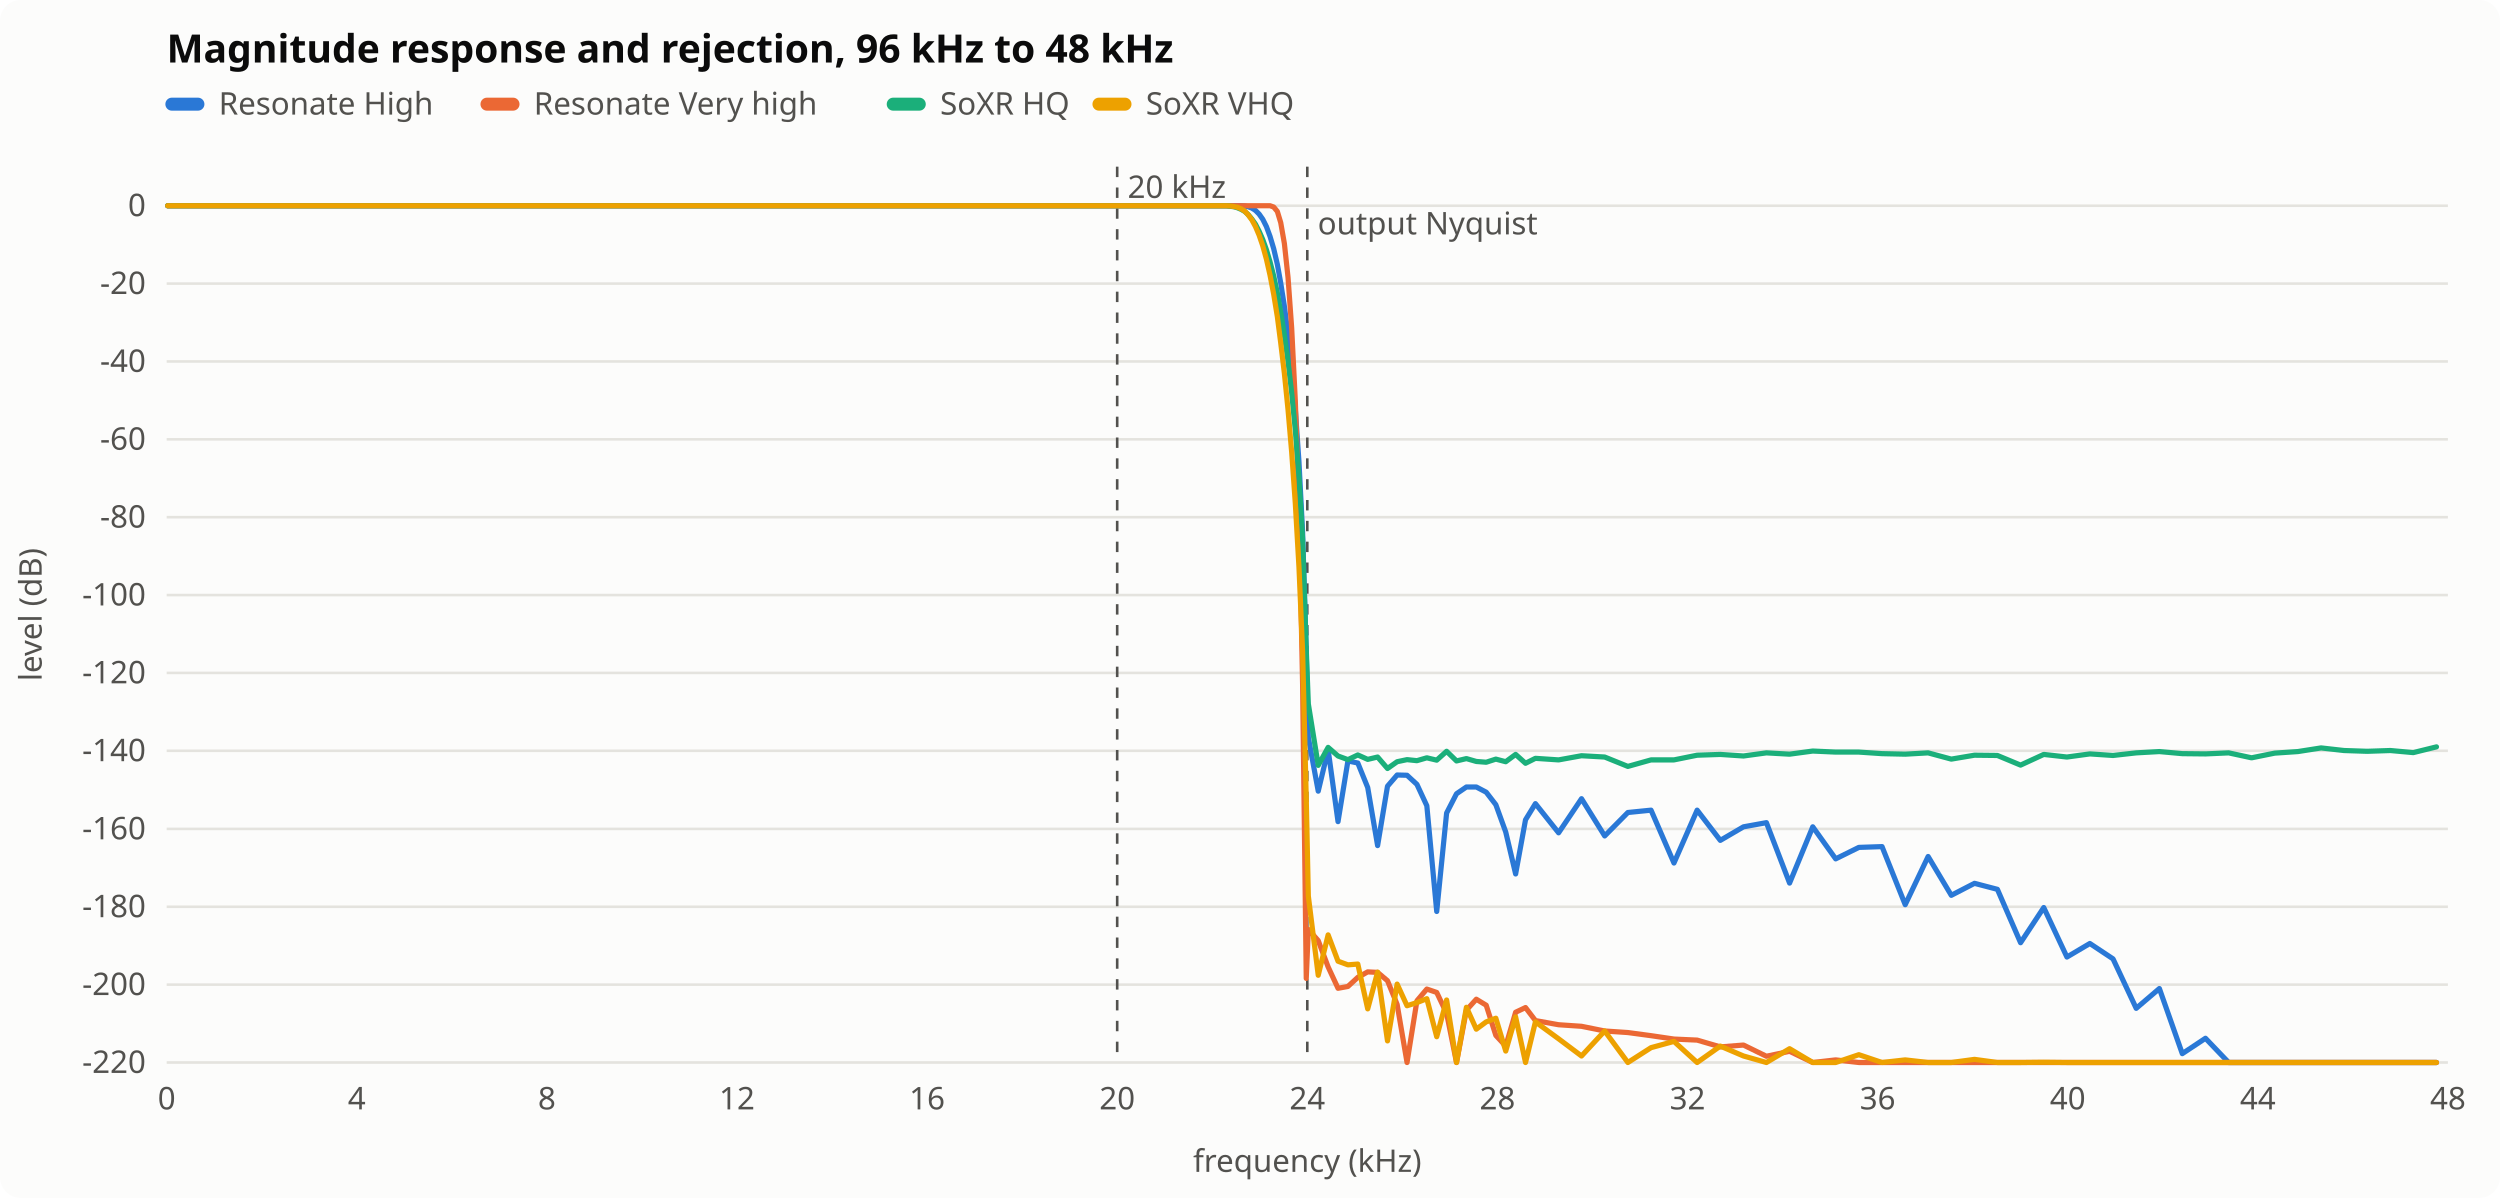
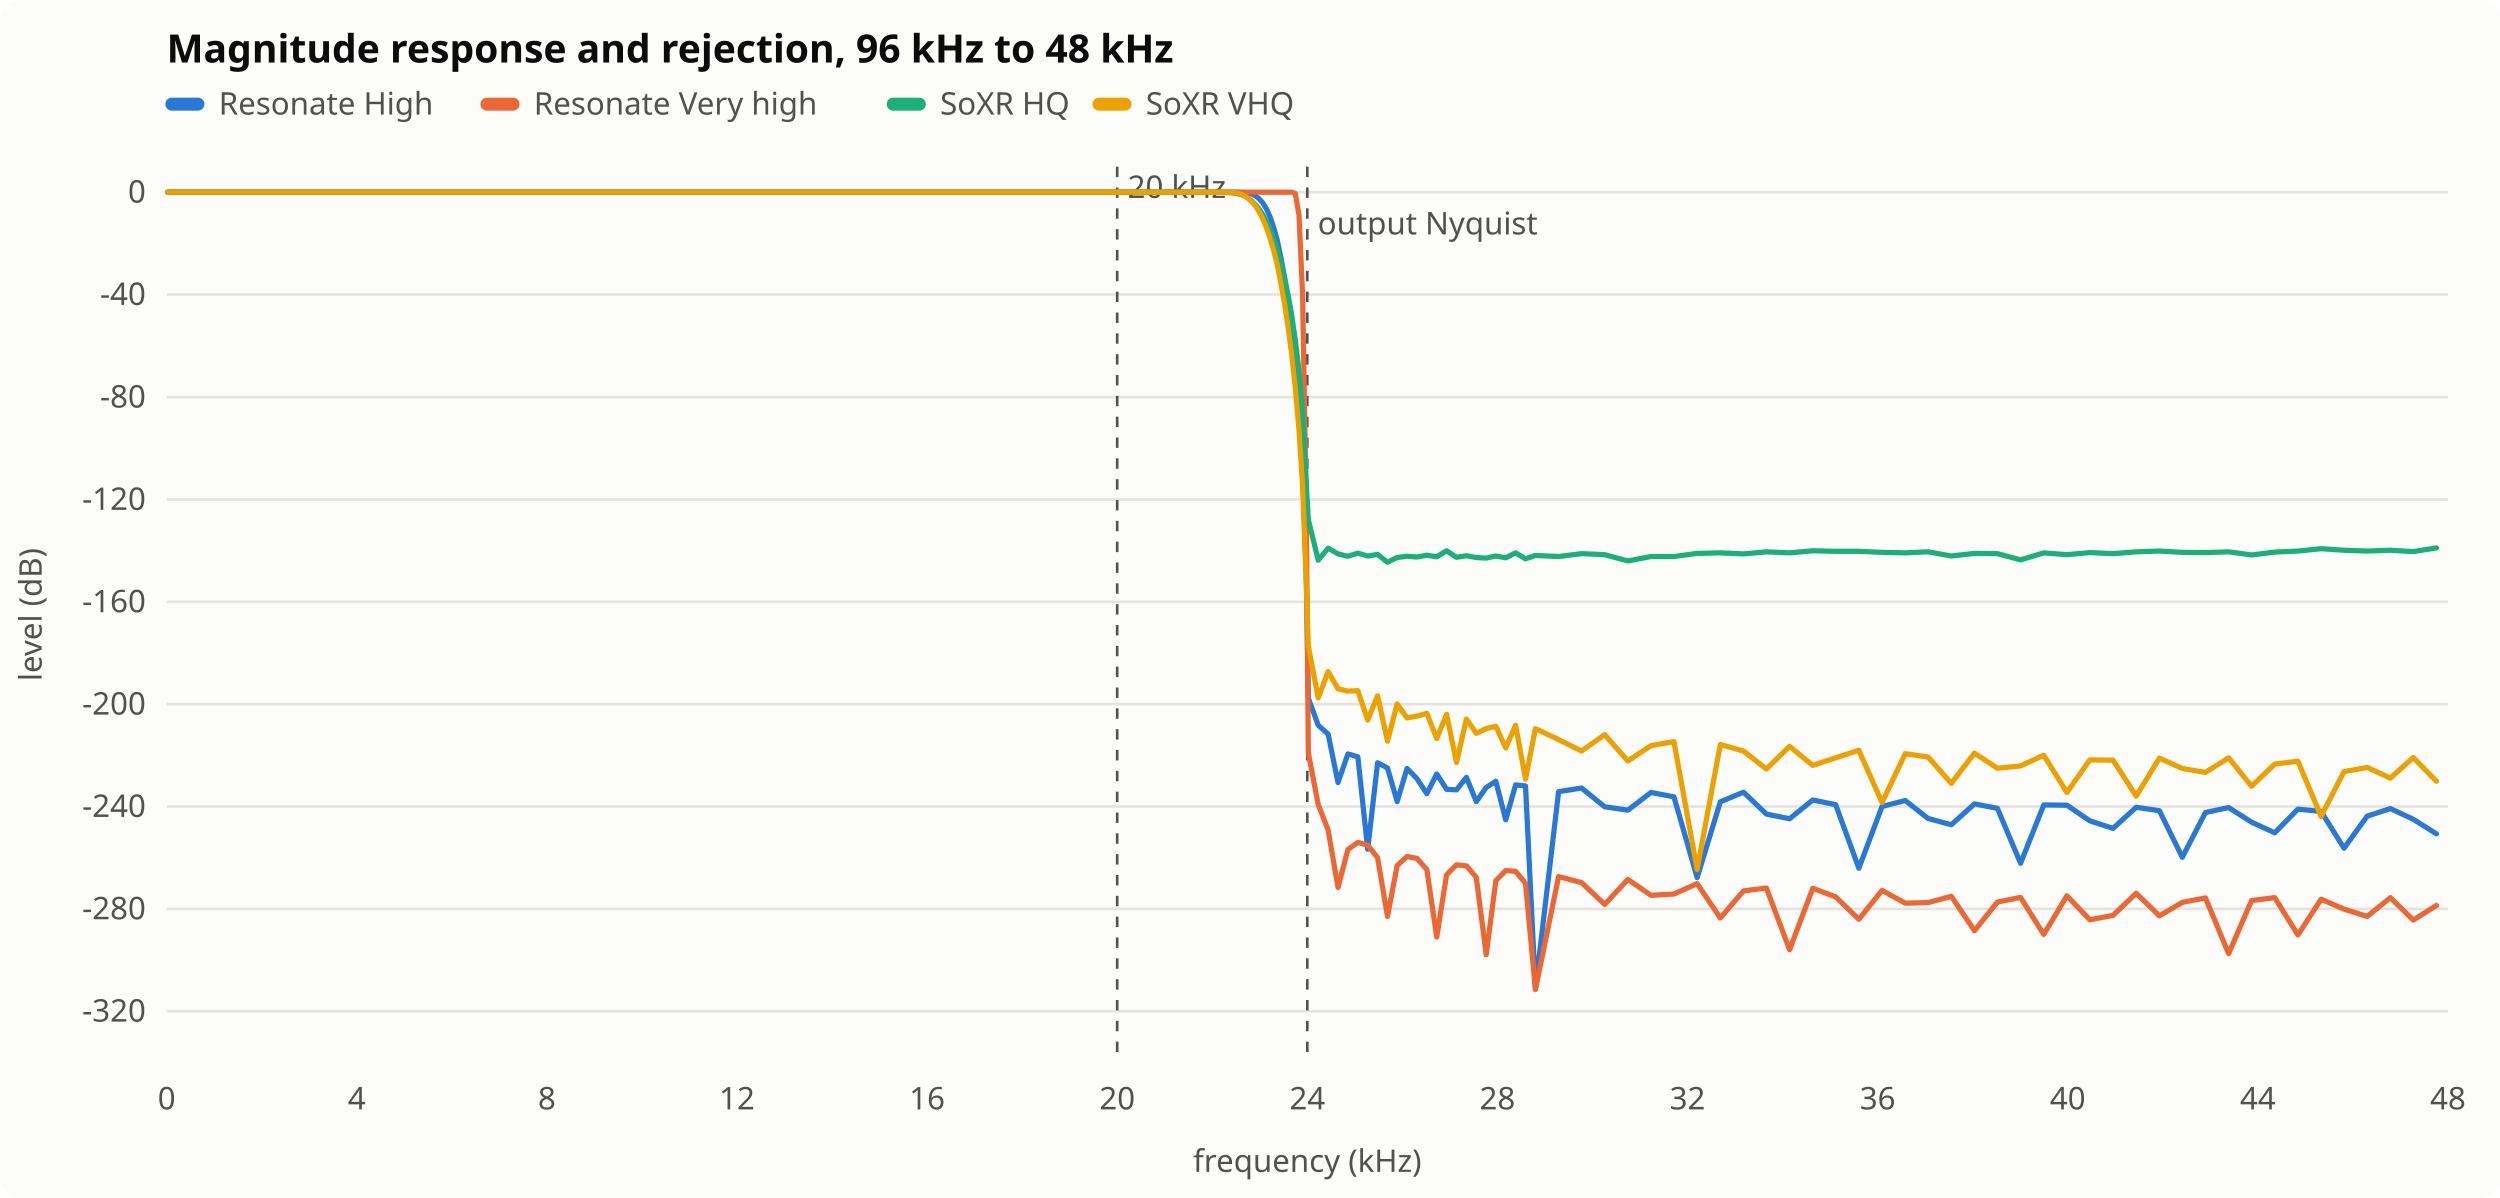
<svg xmlns="http://www.w3.org/2000/svg" viewBox="0 0 960 460" width="960" height="460" role="img" aria-label="Magnitude response and rejection, 96 kHz to 48 kHz">
  <style>
.surface { fill: #fcfcfb; }
text { fill: #52514e; font: 12px system-ui, sans-serif; }
.title { fill: #0b0b0b; font-size: 15px; font-weight: 600; }
.grid { stroke: #e4e3de; stroke-width: 1; }
.marker { stroke: #52514e; stroke-width: 1; stroke-dasharray: 4 4; }
.line { fill: none; stroke-width: 2; stroke-linejoin: round; stroke-linecap: round; }
.one { stroke: #2a78d6; fill: #2a78d6; }
.two { stroke: #eb6834; fill: #eb6834; }
.three { stroke: #1baf7a; fill: #1baf7a; }
.four { stroke: #eda100; fill: #eda100; }
.line.one, .line.two, .line.three, .line.four { fill: none; }
@media (prefers-color-scheme: dark) {
  .surface { fill: #1a1a19; }
  text { fill: #c3c2b7; }
  .title { fill: #f0efec; }
  .grid { stroke: #34332f; }
  .marker { stroke: #c3c2b7; }
  .one { stroke: #3987e5; fill: #3987e5; }
  .two { stroke: #d95926; fill: #d95926; }
  .three { stroke: #199e70; fill: #199e70; }
  .four { stroke: #c98500; fill: #c98500; }
  .line.one, .line.two, .line.three, .line.four { fill: none; }
}
</style>
  <rect class="surface" width="960" height="460" rx="8" />
  <text class="title" x="64" y="24">Magnitude response and rejection, 96 kHz to 48 kHz</text>
  <rect class="one" x="64" y="38" width="14" height="4" rx="2" />
  <text x="84" y="44">Resonate High</text>
  <rect class="two" x="185" y="38" width="14" height="4" rx="2" />
  <text x="205" y="44">Resonate Very high</text>
  <rect class="three" x="341" y="38" width="14" height="4" rx="2" />
  <text x="361" y="44">SoXR HQ</text>
  <rect class="four" x="420" y="38" width="14" height="4" rx="2" />
  <text x="440" y="44">SoXR VHQ</text>
-   <line class="grid" x1="64" x2="940" y1="408.0" y2="408.0" />
-   <text x="56" y="412.0" text-anchor="end">-220</text>
-   <line class="grid" x1="64" x2="940" y1="378.1" y2="378.1" />
-   <text x="56" y="382.1" text-anchor="end">-200</text>
-   <line class="grid" x1="64" x2="940" y1="348.2" y2="348.2" />
-   <text x="56" y="352.2" text-anchor="end">-180</text>
-   <line class="grid" x1="64" x2="940" y1="318.3" y2="318.3" />
-   <text x="56" y="322.3" text-anchor="end">-160</text>
-   <line class="grid" x1="64" x2="940" y1="288.3" y2="288.3" />
-   <text x="56" y="292.3" text-anchor="end">-140</text>
-   <line class="grid" x1="64" x2="940" y1="258.4" y2="258.4" />
-   <text x="56" y="262.4" text-anchor="end">-120</text>
-   <line class="grid" x1="64" x2="940" y1="228.5" y2="228.5" />
-   <text x="56" y="232.5" text-anchor="end">-100</text>
-   <line class="grid" x1="64" x2="940" y1="198.6" y2="198.6" />
-   <text x="56" y="202.6" text-anchor="end">-80</text>
-   <line class="grid" x1="64" x2="940" y1="168.7" y2="168.7" />
-   <text x="56" y="172.7" text-anchor="end">-60</text>
-   <line class="grid" x1="64" x2="940" y1="138.8" y2="138.8" />
-   <text x="56" y="142.8" text-anchor="end">-40</text>
-   <line class="grid" x1="64" x2="940" y1="108.9" y2="108.9" />
-   <text x="56" y="112.9" text-anchor="end">-20</text>
-   <line class="grid" x1="64" x2="940" y1="79.0" y2="79.0" />
-   <text x="56" y="83.0" text-anchor="end">0</text>
+   <line class="grid" x1="64" x2="940" y1="388.3" y2="388.3" />
+   <text x="56" y="392.3" text-anchor="end">-320</text>
+   <line class="grid" x1="64" x2="940" y1="349.0" y2="349.0" />
+   <text x="56" y="353.0" text-anchor="end">-280</text>
+   <line class="grid" x1="64" x2="940" y1="309.7" y2="309.7" />
+   <text x="56" y="313.7" text-anchor="end">-240</text>
+   <line class="grid" x1="64" x2="940" y1="270.4" y2="270.4" />
+   <text x="56" y="274.4" text-anchor="end">-200</text>
+   <line class="grid" x1="64" x2="940" y1="231.1" y2="231.1" />
+   <text x="56" y="235.1" text-anchor="end">-160</text>
+   <line class="grid" x1="64" x2="940" y1="191.8" y2="191.8" />
+   <text x="56" y="195.8" text-anchor="end">-120</text>
+   <line class="grid" x1="64" x2="940" y1="152.5" y2="152.5" />
+   <text x="56" y="156.5" text-anchor="end">-80</text>
+   <line class="grid" x1="64" x2="940" y1="113.1" y2="113.1" />
+   <text x="56" y="117.1" text-anchor="end">-40</text>
+   <line class="grid" x1="64" x2="940" y1="73.8" y2="73.8" />
+   <text x="56" y="77.8" text-anchor="end">0</text>
  <text x="64.0" y="426" text-anchor="middle">0</text>
  <text x="137.0" y="426" text-anchor="middle">4</text>
  <text x="210.0" y="426" text-anchor="middle">8</text>
  <text x="283.0" y="426" text-anchor="middle">12</text>
  <text x="356.0" y="426" text-anchor="middle">16</text>
  <text x="429.0" y="426" text-anchor="middle">20</text>
  <text x="502.0" y="426" text-anchor="middle">24</text>
  <text x="575.0" y="426" text-anchor="middle">28</text>
  <text x="648.0" y="426" text-anchor="middle">32</text>
  <text x="721.0" y="426" text-anchor="middle">36</text>
  <text x="794.0" y="426" text-anchor="middle">40</text>
  <text x="867.0" y="426" text-anchor="middle">44</text>
  <text x="940.0" y="426" text-anchor="middle">48</text>
  <text x="502" y="450" text-anchor="middle">frequency (kHz)</text>
  <text x="16" y="236" transform="rotate(-90 16 236)" text-anchor="middle">level (dB)</text>
  <line class="marker" x1="429.0" x2="429.0" y1="64" y2="408" />
  <text x="433.0" y="76">20 kHz</text>
  <line class="marker" x1="502.0" x2="502.0" y1="64" y2="408" />
  <text x="506.0" y="90">output Nyquist</text>
-   <polyline class="line one" points="64.4,79.0 64.4,79.0 64.5,79.0 64.5,79.0 64.6,79.0 64.6,79.0 64.7,79.0 64.8,79.0 64.9,79.0 65.0,79.0 65.1,79.0 65.2,79.0 65.4,79.0 65.5,79.0 65.7,79.0 65.9,79.0 66.1,79.0 66.4,79.0 66.6,79.0 66.9,79.0 67.3,79.0 67.7,79.0 68.1,79.0 68.6,79.0 69.1,79.0 69.7,79.0 70.4,79.0 71.1,79.0 71.9,79.0 72.9,79.0 73.9,79.0 75.0,79.0 76.3,79.0 77.7,79.0 79.3,79.0 81.1,79.0 82.2,79.0 83.1,79.0 85.3,79.0 87.8,79.0 90.6,79.0 93.7,79.0 97.1,79.0 101.0,79.0 105.3,79.0 110.1,79.0 115.4,79.0 121.4,79.0 128.1,79.0 135.5,79.0 143.9,79.0 153.1,79.0 163.5,79.0 175.1,79.0 188.0,79.0 202.4,79.0 218.5,79.0 236.4,79.0 256.5,79.0 278.8,79.0 303.8,79.0 331.7,79.0 362.8,79.0 397.5,79.0 429.0,79.0 436.3,79.0 437.7,79.0 439.1,79.0 440.5,79.0 441.9,79.0 443.2,79.0 444.6,79.0 446.0,79.0 447.4,79.0 448.8,79.0 450.2,79.0 451.6,79.0 453.0,79.0 454.4,79.0 455.7,79.0 457.1,79.0 458.5,79.0 459.9,79.0 461.3,79.0 462.7,79.0 464.1,79.0 465.5,79.0 466.8,79.0 468.2,79.0 469.6,79.0 471.0,79.0 472.4,79.0 473.8,79.0 475.2,79.0 476.6,79.0 478.0,79.1 479.3,79.4 480.7,79.9 482.1,80.8 483.5,82.2 484.9,84.2 486.3,87.0 487.7,90.8 489.1,95.5 490.5,101.5 491.8,108.7 493.2,117.6 494.6,128.3 496.0,141.3 497.4,157.2 498.8,177.3 500.2,204.4 501.6,250.7 502.4,283.2 506.2,303.8 510.0,287.9 513.8,315.5 517.6,292.2 521.4,293.0 525.2,302.4 529.0,324.7 532.8,301.9 536.5,297.6 540.3,297.7 544.1,301.2 547.9,309.4 551.7,350.0 555.5,312.2 559.3,304.8 563.1,302.2 566.9,302.2 570.7,304.2 574.4,309.0 578.2,319.5 582.0,335.6 585.8,314.8 589.6,308.6 598.5,319.8 607.3,306.7 616.2,321.0 625.1,312.0 634.0,311.1 642.8,331.4 651.7,311.1 660.6,322.7 669.5,317.5 678.3,315.9 687.2,339.1 696.1,317.5 704.9,329.8 713.8,325.4 722.7,325.1 731.6,347.4 740.4,328.9 749.3,343.8 758.2,339.2 767.0,341.5 775.9,362.0 784.8,348.5 793.7,367.5 802.5,362.3 811.4,368.2 820.3,387.2 829.2,379.6 838.0,404.6 846.9,398.7 855.8,408.0 864.6,408.0 873.5,408.0 882.4,408.0 891.3,408.0 900.1,408.0 909.0,408.0 917.9,408.0 926.7,408.0 935.6,408.0" />
-   <polyline class="line two" points="64.4,79.0 64.4,79.0 64.5,79.0 64.5,79.0 64.6,79.0 64.6,79.0 64.7,79.0 64.8,79.0 64.9,79.0 65.0,79.0 65.1,79.0 65.2,79.0 65.4,79.0 65.5,79.0 65.7,79.0 65.9,79.0 66.1,79.0 66.4,79.0 66.6,79.0 66.9,79.0 67.3,79.0 67.7,79.0 68.1,79.0 68.6,79.0 69.1,79.0 69.7,79.0 70.4,79.0 71.1,79.0 71.9,79.0 72.9,79.0 73.9,79.0 75.0,79.0 76.3,79.0 77.7,79.0 79.3,79.0 81.1,79.0 82.2,79.0 83.1,79.0 85.3,79.0 87.8,79.0 90.6,79.0 93.7,79.0 97.1,79.0 101.0,79.0 105.3,79.0 110.1,79.0 115.4,79.0 121.4,79.0 128.1,79.0 135.5,79.0 143.9,79.0 153.1,79.0 163.5,79.0 175.1,79.0 188.0,79.0 202.4,79.0 218.5,79.0 236.4,79.0 256.5,79.0 278.8,79.0 303.8,79.0 331.7,79.0 362.8,79.0 397.5,79.0 429.0,79.0 436.3,79.0 437.7,79.0 439.1,79.0 440.5,79.0 441.9,79.0 443.2,79.0 444.6,79.0 446.0,79.0 447.4,79.0 448.8,79.0 450.2,79.0 451.6,79.0 453.0,79.0 454.4,79.0 455.7,79.0 457.1,79.0 458.5,79.0 459.9,79.0 461.3,79.0 462.7,79.0 464.1,79.0 465.5,79.0 466.8,79.0 468.2,79.0 469.6,79.0 471.0,79.0 472.4,79.0 473.8,79.0 475.2,79.0 476.6,79.0 478.0,79.0 479.3,79.0 480.7,79.0 482.1,79.0 483.5,79.0 484.9,79.0 486.3,79.0 487.7,79.0 489.1,79.5 490.5,81.2 491.8,85.5 493.2,93.5 494.6,106.5 496.0,125.9 497.4,153.9 498.8,194.7 500.2,263.0 501.6,375.7 502.4,356.9 506.2,361.2 510.0,371.3 513.8,379.5 517.6,378.8 521.4,375.3 525.2,373.2 529.0,373.4 532.8,376.6 536.5,385.7 540.3,408.0 544.1,384.3 547.9,379.8 551.7,381.1 555.5,389.1 559.3,408.0 563.1,387.9 566.9,383.7 570.7,386.0 574.4,397.6 578.2,401.7 582.0,388.7 585.8,386.9 589.6,391.9 598.5,393.5 607.3,394.1 616.2,395.9 625.1,396.5 634.0,397.7 642.8,399.0 651.7,399.4 660.6,402.0 669.5,401.3 678.3,405.6 687.2,403.7 696.1,408.0 704.9,407.0 713.8,408.0 722.7,408.0 731.6,408.0 740.4,408.0 749.3,408.0 758.2,408.0 767.0,408.0 775.9,408.0 784.8,408.0 793.7,408.0 802.5,408.0 811.4,408.0 820.3,408.0 829.2,408.0 838.0,408.0 846.9,408.0 855.8,408.0 864.6,408.0 873.5,408.0 882.4,408.0 891.3,408.0 900.1,408.0 909.0,408.0 917.9,408.0 926.7,408.0 935.6,408.0" />
-   <polyline class="line three" points="64.4,79.0 64.4,79.0 64.5,79.0 64.5,79.0 64.6,79.0 64.6,79.0 64.7,79.0 64.8,79.0 64.9,79.0 65.0,79.0 65.1,79.0 65.2,79.0 65.4,79.0 65.5,79.0 65.7,79.0 65.9,79.0 66.1,79.0 66.4,79.0 66.6,79.0 66.9,79.0 67.3,79.0 67.7,79.0 68.1,79.0 68.6,79.0 69.1,79.0 69.7,79.0 70.4,79.0 71.1,79.0 71.9,79.0 72.9,79.0 73.9,79.0 75.0,79.0 76.3,79.0 77.7,79.0 79.3,79.0 81.1,79.0 82.2,79.0 83.1,79.0 85.3,79.0 87.8,79.0 90.6,79.0 93.7,79.0 97.1,79.0 101.0,79.0 105.3,79.0 110.1,79.0 115.4,79.0 121.4,79.0 128.1,79.0 135.5,79.0 143.9,79.0 153.1,79.0 163.5,79.0 175.1,79.0 188.0,79.0 202.4,79.0 218.5,79.0 236.4,79.0 256.5,79.0 278.8,79.0 303.8,79.0 331.7,79.0 362.8,79.0 397.5,79.0 429.0,79.0 436.3,79.0 437.7,79.0 439.1,79.0 440.5,79.0 441.9,79.0 443.2,79.0 444.6,79.0 446.0,79.0 447.4,79.0 448.8,79.0 450.2,79.0 451.6,79.0 453.0,79.0 454.4,79.0 455.7,79.0 457.1,79.0 458.5,79.0 459.9,79.0 461.3,79.0 462.7,79.0 464.1,79.0 465.5,79.0 466.8,79.0 468.2,79.0 469.6,79.0 471.0,79.0 472.4,79.2 473.8,79.4 475.2,79.8 476.6,80.4 478.0,81.2 479.3,82.4 480.7,84.1 482.1,86.1 483.5,88.8 484.9,92.0 486.3,95.9 487.7,100.6 489.1,106.0 490.5,112.5 491.8,119.9 493.2,128.6 494.6,138.8 496.0,150.8 497.4,165.2 498.8,183.1 500.2,207.1 501.6,249.4 502.4,270.3 506.2,293.9 510.0,287.0 513.8,290.3 517.6,291.7 521.4,289.9 525.2,291.6 529.0,290.7 532.8,295.1 536.5,292.5 540.3,291.7 544.1,292.1 547.9,291.0 551.7,291.9 555.5,288.5 559.3,292.2 563.1,291.3 566.9,292.4 570.7,292.7 574.4,291.5 578.2,292.5 582.0,289.7 585.8,293.1 589.6,291.2 598.5,291.8 607.3,290.2 616.2,290.7 625.1,294.3 634.0,291.8 642.8,291.8 651.7,290.0 660.6,289.7 669.5,290.3 678.3,289.1 687.2,289.6 696.1,288.4 704.9,288.8 713.8,288.8 722.7,289.4 731.6,289.6 740.4,289.1 749.3,291.5 758.2,290.0 767.0,290.1 775.9,293.8 784.8,289.7 793.7,290.7 802.5,289.5 811.4,290.1 820.3,289.1 829.2,288.6 838.0,289.4 846.9,289.5 855.8,289.1 864.6,291.0 873.5,289.2 882.4,288.6 891.3,287.2 900.1,288.2 909.0,288.5 917.9,288.2 926.7,289.0 935.6,286.8" />
-   <polyline class="line four" points="64.4,79.0 64.4,79.0 64.5,79.0 64.5,79.0 64.6,79.0 64.6,79.0 64.7,79.0 64.8,79.0 64.9,79.0 65.0,79.0 65.1,79.0 65.2,79.0 65.4,79.0 65.5,79.0 65.7,79.0 65.9,79.0 66.1,79.0 66.4,79.0 66.6,79.0 66.9,79.0 67.3,79.0 67.7,79.0 68.1,79.0 68.6,79.0 69.1,79.0 69.7,79.0 70.4,79.0 71.1,79.0 71.9,79.0 72.9,79.0 73.9,79.0 75.0,79.0 76.3,79.0 77.7,79.0 79.3,79.0 81.1,79.0 82.2,79.0 83.1,79.0 85.3,79.0 87.8,79.0 90.6,79.0 93.7,79.0 97.1,79.0 101.0,79.0 105.3,79.0 110.1,79.0 115.4,79.0 121.4,79.0 128.1,79.0 135.5,79.0 143.9,79.0 153.1,79.0 163.5,79.0 175.1,79.0 188.0,79.0 202.4,79.0 218.5,79.0 236.4,79.0 256.5,79.0 278.8,79.0 303.8,79.0 331.7,79.0 362.8,79.0 397.5,79.0 429.0,79.0 436.3,79.0 437.7,79.0 439.1,79.0 440.5,79.0 441.9,79.0 443.2,79.0 444.6,79.0 446.0,79.0 447.4,79.0 448.8,79.0 450.2,79.0 451.6,79.0 453.0,79.0 454.4,79.0 455.7,79.0 457.1,79.0 458.5,79.0 459.9,79.0 461.3,79.0 462.7,79.0 464.1,79.0 465.5,79.0 466.8,79.0 468.2,79.0 469.6,79.0 471.0,79.0 472.4,79.1 473.8,79.3 475.2,79.6 476.6,80.2 478.0,81.1 479.3,82.5 480.7,84.4 482.1,87.0 483.5,90.3 484.9,94.4 486.3,99.5 487.7,105.7 489.1,113.0 490.5,121.6 491.8,131.7 493.2,143.4 494.6,157.3 496.0,173.6 497.4,193.3 498.8,217.7 500.2,250.3 501.6,306.7 502.4,344.1 506.2,374.5 510.0,359.0 513.8,369.1 517.6,370.5 521.4,370.2 525.2,387.4 529.0,373.3 532.8,399.7 536.5,377.9 540.3,386.2 544.1,385.0 547.9,383.5 551.7,398.1 555.5,384.0 559.3,408.0 563.1,386.8 566.9,395.2 570.7,392.4 574.4,391.0 578.2,403.6 582.0,390.5 585.8,408.0 589.6,392.4 598.5,398.9 607.3,405.5 616.2,395.9 625.1,408.0 634.0,402.3 642.8,399.9 651.7,408.0 660.6,401.7 669.5,405.5 678.3,408.0 687.2,402.7 696.1,408.0 704.9,408.0 713.8,405.0 722.7,408.0 731.6,407.0 740.4,408.0 749.3,408.0 758.2,406.8 767.0,408.0 775.9,408.0 784.8,407.9 793.7,408.0 802.5,408.0 811.4,408.0 820.3,408.0 829.2,408.0 838.0,408.0 846.9,408.0 855.8,408.0 864.6,408.0 873.5,408.0 882.4,408.0 891.3,408.0 900.1,408.0 909.0,408.0 917.9,408.0 926.7,408.0 935.6,408.0" />
+   <polyline class="line one" points="64.4,73.8 64.4,73.8 64.5,73.8 64.5,73.8 64.6,73.8 64.6,73.8 64.7,73.8 64.8,73.8 64.9,73.8 65.0,73.8 65.1,73.8 65.2,73.8 65.4,73.8 65.5,73.8 65.7,73.8 65.9,73.8 66.1,73.8 66.4,73.8 66.6,73.8 66.9,73.8 67.3,73.8 67.7,73.8 68.1,73.8 68.6,73.8 69.1,73.8 69.7,73.8 70.4,73.8 71.1,73.8 71.9,73.8 72.9,73.8 73.9,73.8 75.0,73.8 76.3,73.8 77.7,73.8 79.3,73.8 81.1,73.8 82.2,73.8 83.1,73.8 85.3,73.8 87.8,73.8 90.6,73.8 93.7,73.8 97.1,73.8 101.0,73.8 105.3,73.8 110.1,73.8 115.4,73.8 121.4,73.8 128.1,73.8 135.5,73.8 143.9,73.8 153.1,73.8 163.5,73.8 175.1,73.8 188.0,73.8 202.4,73.8 218.5,73.8 236.4,73.8 256.5,73.8 278.8,73.8 303.8,73.8 331.7,73.8 362.8,73.8 397.5,73.8 429.0,73.8 436.3,73.8 437.7,73.8 439.1,73.8 440.5,73.8 441.9,73.8 443.2,73.8 444.6,73.8 446.0,73.8 447.4,73.8 448.8,73.8 450.2,73.8 451.6,73.8 453.0,73.8 454.4,73.8 455.7,73.8 457.1,73.8 458.5,73.8 459.9,73.8 461.3,73.8 462.7,73.8 464.1,73.8 465.5,73.8 466.8,73.8 468.2,73.8 469.6,73.8 471.0,73.8 472.4,73.8 473.8,73.8 475.2,73.8 476.6,73.9 478.0,73.9 479.3,74.1 480.7,74.5 482.1,75.2 483.5,76.3 484.9,77.9 486.3,80.2 487.7,83.3 489.1,87.4 490.5,92.4 491.8,98.6 493.2,106.1 494.6,115.3 496.0,126.4 497.4,140.0 498.8,157.3 500.2,180.8 501.6,221.1 502.4,268.1 506.2,278.5 510.0,281.9 513.8,300.5 517.6,289.5 521.4,290.6 525.2,326.1 529.0,292.9 532.8,294.9 536.5,307.8 540.3,295.1 544.1,299.0 547.9,304.8 551.7,297.2 555.5,303.1 559.3,303.3 563.1,298.5 566.9,307.8 570.7,302.4 574.4,300.0 578.2,314.8 582.0,301.4 585.8,301.8 589.6,379.6 598.5,304.0 607.3,302.6 616.2,309.8 625.1,311.1 634.0,304.3 642.8,306.0 651.7,337.0 660.6,307.9 669.5,304.2 678.3,312.6 687.2,314.4 696.1,307.2 704.9,309.0 713.8,333.4 722.7,309.7 731.6,307.4 740.4,314.3 749.3,316.7 758.2,308.7 767.0,310.4 775.9,331.5 784.8,309.1 793.7,309.2 802.5,315.2 811.4,318.1 820.3,310.0 829.2,311.3 838.0,329.2 846.9,312.0 855.8,310.1 864.6,315.7 873.5,319.8 882.4,310.7 891.3,311.6 900.1,325.7 909.0,313.4 917.9,310.5 926.7,314.6 935.6,320.2" />
+   <polyline class="line two" points="64.4,73.8 64.4,73.8 64.5,73.8 64.5,73.8 64.6,73.8 64.6,73.8 64.7,73.8 64.8,73.8 64.9,73.8 65.0,73.8 65.1,73.8 65.2,73.8 65.4,73.8 65.5,73.8 65.7,73.8 65.9,73.8 66.1,73.8 66.4,73.8 66.6,73.8 66.9,73.8 67.3,73.8 67.7,73.8 68.1,73.8 68.6,73.8 69.1,73.8 69.7,73.8 70.4,73.8 71.1,73.8 71.9,73.8 72.9,73.8 73.9,73.8 75.0,73.8 76.3,73.8 77.7,73.8 79.3,73.8 81.1,73.8 82.2,73.8 83.1,73.8 85.3,73.8 87.8,73.8 90.6,73.8 93.7,73.8 97.1,73.8 101.0,73.8 105.3,73.8 110.1,73.8 115.4,73.8 121.4,73.8 128.1,73.8 135.5,73.8 143.9,73.8 153.1,73.8 163.5,73.8 175.1,73.8 188.0,73.8 202.4,73.8 218.5,73.8 236.4,73.8 256.5,73.8 278.8,73.8 303.8,73.8 331.7,73.8 362.8,73.8 397.5,73.8 429.0,73.8 436.3,73.8 437.7,73.8 439.1,73.8 440.5,73.8 441.9,73.8 443.2,73.8 444.6,73.8 446.0,73.8 447.4,73.8 448.8,73.8 450.2,73.8 451.6,73.8 453.0,73.8 454.4,73.8 455.7,73.8 457.1,73.8 458.5,73.8 459.9,73.8 461.3,73.8 462.7,73.8 464.1,73.8 465.5,73.8 466.8,73.8 468.2,73.8 469.6,73.8 471.0,73.8 472.4,73.8 473.8,73.8 475.2,73.8 476.6,73.8 478.0,73.8 479.3,73.8 480.7,73.8 482.1,73.8 483.5,73.8 484.9,73.8 486.3,73.8 487.7,73.8 489.1,73.8 490.5,73.8 491.8,73.8 493.2,73.8 494.6,73.8 496.0,73.8 497.4,74.3 498.8,82.5 500.2,113.1 501.6,195.6 502.4,289.1 506.2,309.0 510.0,318.7 513.8,340.8 517.6,326.2 521.4,323.5 525.2,324.5 529.0,329.4 532.8,351.9 536.5,332.4 540.3,328.9 544.1,329.6 547.9,333.9 551.7,359.8 555.5,335.9 559.3,332.1 563.1,332.5 566.9,336.9 570.7,366.6 574.4,338.2 578.2,334.3 582.0,334.6 585.8,339.2 589.6,380.0 598.5,336.6 607.3,338.9 616.2,347.3 625.1,337.7 634.0,343.8 642.8,343.3 651.7,339.3 660.6,352.5 669.5,342.1 678.3,341.0 687.2,364.7 696.1,341.1 704.9,344.4 713.8,353.0 722.7,341.9 731.6,346.8 740.4,346.6 749.3,344.2 758.2,357.4 767.0,346.4 775.9,344.6 784.8,358.8 793.7,344.0 802.5,353.2 811.4,351.5 820.3,343.0 829.2,351.7 838.0,346.5 846.9,344.8 855.8,366.2 864.6,345.8 873.5,344.7 882.4,359.0 891.3,345.3 900.1,349.1 909.0,351.9 917.9,344.7 926.7,353.3 935.6,347.7" />
+   <polyline class="line three" points="64.4,73.8 64.4,73.8 64.5,73.8 64.5,73.8 64.6,73.8 64.6,73.8 64.7,73.8 64.8,73.8 64.9,73.8 65.0,73.8 65.1,73.8 65.2,73.8 65.4,73.8 65.5,73.8 65.7,73.8 65.9,73.8 66.1,73.8 66.4,73.8 66.6,73.8 66.9,73.8 67.3,73.8 67.7,73.8 68.1,73.8 68.6,73.8 69.1,73.8 69.7,73.8 70.4,73.8 71.1,73.8 71.9,73.8 72.9,73.8 73.9,73.8 75.0,73.8 76.3,73.8 77.7,73.8 79.3,73.8 81.1,73.8 82.2,73.8 83.1,73.8 85.3,73.8 87.8,73.8 90.6,73.8 93.7,73.8 97.1,73.8 101.0,73.8 105.3,73.8 110.1,73.8 115.4,73.8 121.4,73.8 128.1,73.8 135.5,73.8 143.9,73.8 153.1,73.8 163.5,73.8 175.1,73.8 188.0,73.8 202.4,73.8 218.5,73.8 236.4,73.8 256.5,73.8 278.8,73.8 303.8,73.8 331.7,73.8 362.8,73.8 397.5,73.8 429.0,73.8 436.3,73.8 437.7,73.8 439.1,73.8 440.5,73.8 441.9,73.8 443.2,73.8 444.6,73.8 446.0,73.8 447.4,73.8 448.8,73.8 450.2,73.8 451.6,73.8 453.0,73.8 454.4,73.8 455.7,73.8 457.1,73.8 458.5,73.8 459.9,73.8 461.3,73.8 462.7,73.8 464.1,73.8 465.5,73.8 466.8,73.8 468.2,73.8 469.6,73.9 471.0,73.9 472.4,74.0 473.8,74.1 475.2,74.4 476.6,74.7 478.0,75.3 479.3,76.1 480.7,77.2 482.1,78.6 483.5,80.3 484.9,82.4 486.3,85.0 487.7,88.0 489.1,91.6 490.5,95.8 491.8,100.7 493.2,106.5 494.6,113.1 496.0,121.0 497.4,130.5 498.8,142.3 500.2,158.0 501.6,185.8 502.4,199.6 506.2,215.1 510.0,210.5 513.8,212.7 517.6,213.6 521.4,212.4 525.2,213.5 529.0,212.9 532.8,215.9 536.5,214.1 540.3,213.6 544.1,213.9 547.9,213.2 551.7,213.8 555.5,211.5 559.3,214.0 563.1,213.4 566.9,214.1 570.7,214.3 574.4,213.5 578.2,214.2 582.0,212.3 585.8,214.6 589.6,213.3 598.5,213.7 607.3,212.6 616.2,213.0 625.1,215.4 634.0,213.7 642.8,213.7 651.7,212.5 660.6,212.3 669.5,212.7 678.3,211.9 687.2,212.3 696.1,211.5 704.9,211.7 713.8,211.7 722.7,212.1 731.6,212.3 740.4,211.9 749.3,213.5 758.2,212.5 767.0,212.6 775.9,215.0 784.8,212.3 793.7,213.0 802.5,212.2 811.4,212.6 820.3,211.9 829.2,211.6 838.0,212.1 846.9,212.2 855.8,211.9 864.6,213.1 873.5,212.0 882.4,211.6 891.3,210.7 900.1,211.3 909.0,211.6 917.9,211.3 926.7,211.8 935.6,210.4" />
+   <polyline class="line four" points="64.4,73.8 64.4,73.8 64.5,73.8 64.5,73.8 64.6,73.8 64.6,73.8 64.7,73.8 64.8,73.8 64.9,73.8 65.0,73.8 65.1,73.8 65.2,73.8 65.4,73.8 65.5,73.8 65.7,73.8 65.9,73.8 66.1,73.8 66.4,73.8 66.6,73.8 66.9,73.8 67.3,73.8 67.7,73.8 68.1,73.8 68.6,73.8 69.1,73.8 69.7,73.8 70.4,73.8 71.1,73.8 71.9,73.8 72.9,73.8 73.9,73.8 75.0,73.8 76.3,73.8 77.7,73.8 79.3,73.8 81.1,73.8 82.2,73.8 83.1,73.8 85.3,73.8 87.8,73.8 90.6,73.8 93.7,73.8 97.1,73.8 101.0,73.8 105.3,73.8 110.1,73.8 115.4,73.8 121.4,73.8 128.1,73.8 135.5,73.8 143.9,73.8 153.1,73.8 163.5,73.8 175.1,73.8 188.0,73.8 202.4,73.8 218.5,73.8 236.4,73.8 256.5,73.8 278.8,73.8 303.8,73.8 331.7,73.8 362.8,73.8 397.5,73.8 429.0,73.8 436.3,73.8 437.7,73.8 439.1,73.8 440.5,73.8 441.9,73.8 443.2,73.8 444.6,73.8 446.0,73.8 447.4,73.8 448.8,73.8 450.2,73.8 451.6,73.8 453.0,73.8 454.4,73.8 455.7,73.8 457.1,73.8 458.5,73.8 459.9,73.8 461.3,73.8 462.7,73.8 464.1,73.8 465.5,73.8 466.8,73.8 468.2,73.8 469.6,73.8 471.0,73.9 472.4,73.9 473.8,74.0 475.2,74.2 476.6,74.6 478.0,75.2 479.3,76.1 480.7,77.4 482.1,79.1 483.5,81.3 484.9,84.0 486.3,87.4 487.7,91.4 489.1,96.2 490.5,101.8 491.8,108.5 493.2,116.2 494.6,125.3 496.0,136.0 497.4,148.9 498.8,165.0 500.2,186.4 501.6,223.5 502.4,248.1 506.2,268.0 510.0,257.9 513.8,264.5 517.6,265.4 521.4,265.2 525.2,276.5 529.0,267.2 532.8,284.6 536.5,270.3 540.3,275.7 544.1,275.0 547.9,273.9 551.7,283.6 555.5,274.3 559.3,292.8 563.1,276.1 566.9,281.6 570.7,279.8 574.4,278.9 578.2,287.2 582.0,278.5 585.8,299.2 589.6,279.8 598.5,284.0 607.3,288.4 616.2,282.1 625.1,292.2 634.0,286.3 642.8,284.8 651.7,333.9 660.6,285.9 669.5,288.4 678.3,295.3 687.2,286.6 696.1,293.9 704.9,291.0 713.8,288.1 722.7,308.2 731.6,289.4 740.4,290.7 749.3,300.8 758.2,289.2 767.0,295.0 775.9,294.1 784.8,290.0 793.7,304.3 802.5,291.8 811.4,291.9 820.3,305.7 829.2,291.1 838.0,295.1 846.9,296.6 855.8,291.0 864.6,301.9 873.5,293.4 882.4,292.3 891.3,313.5 900.1,296.3 909.0,294.7 917.9,298.8 926.7,290.9 935.6,300.0" />
</svg>
